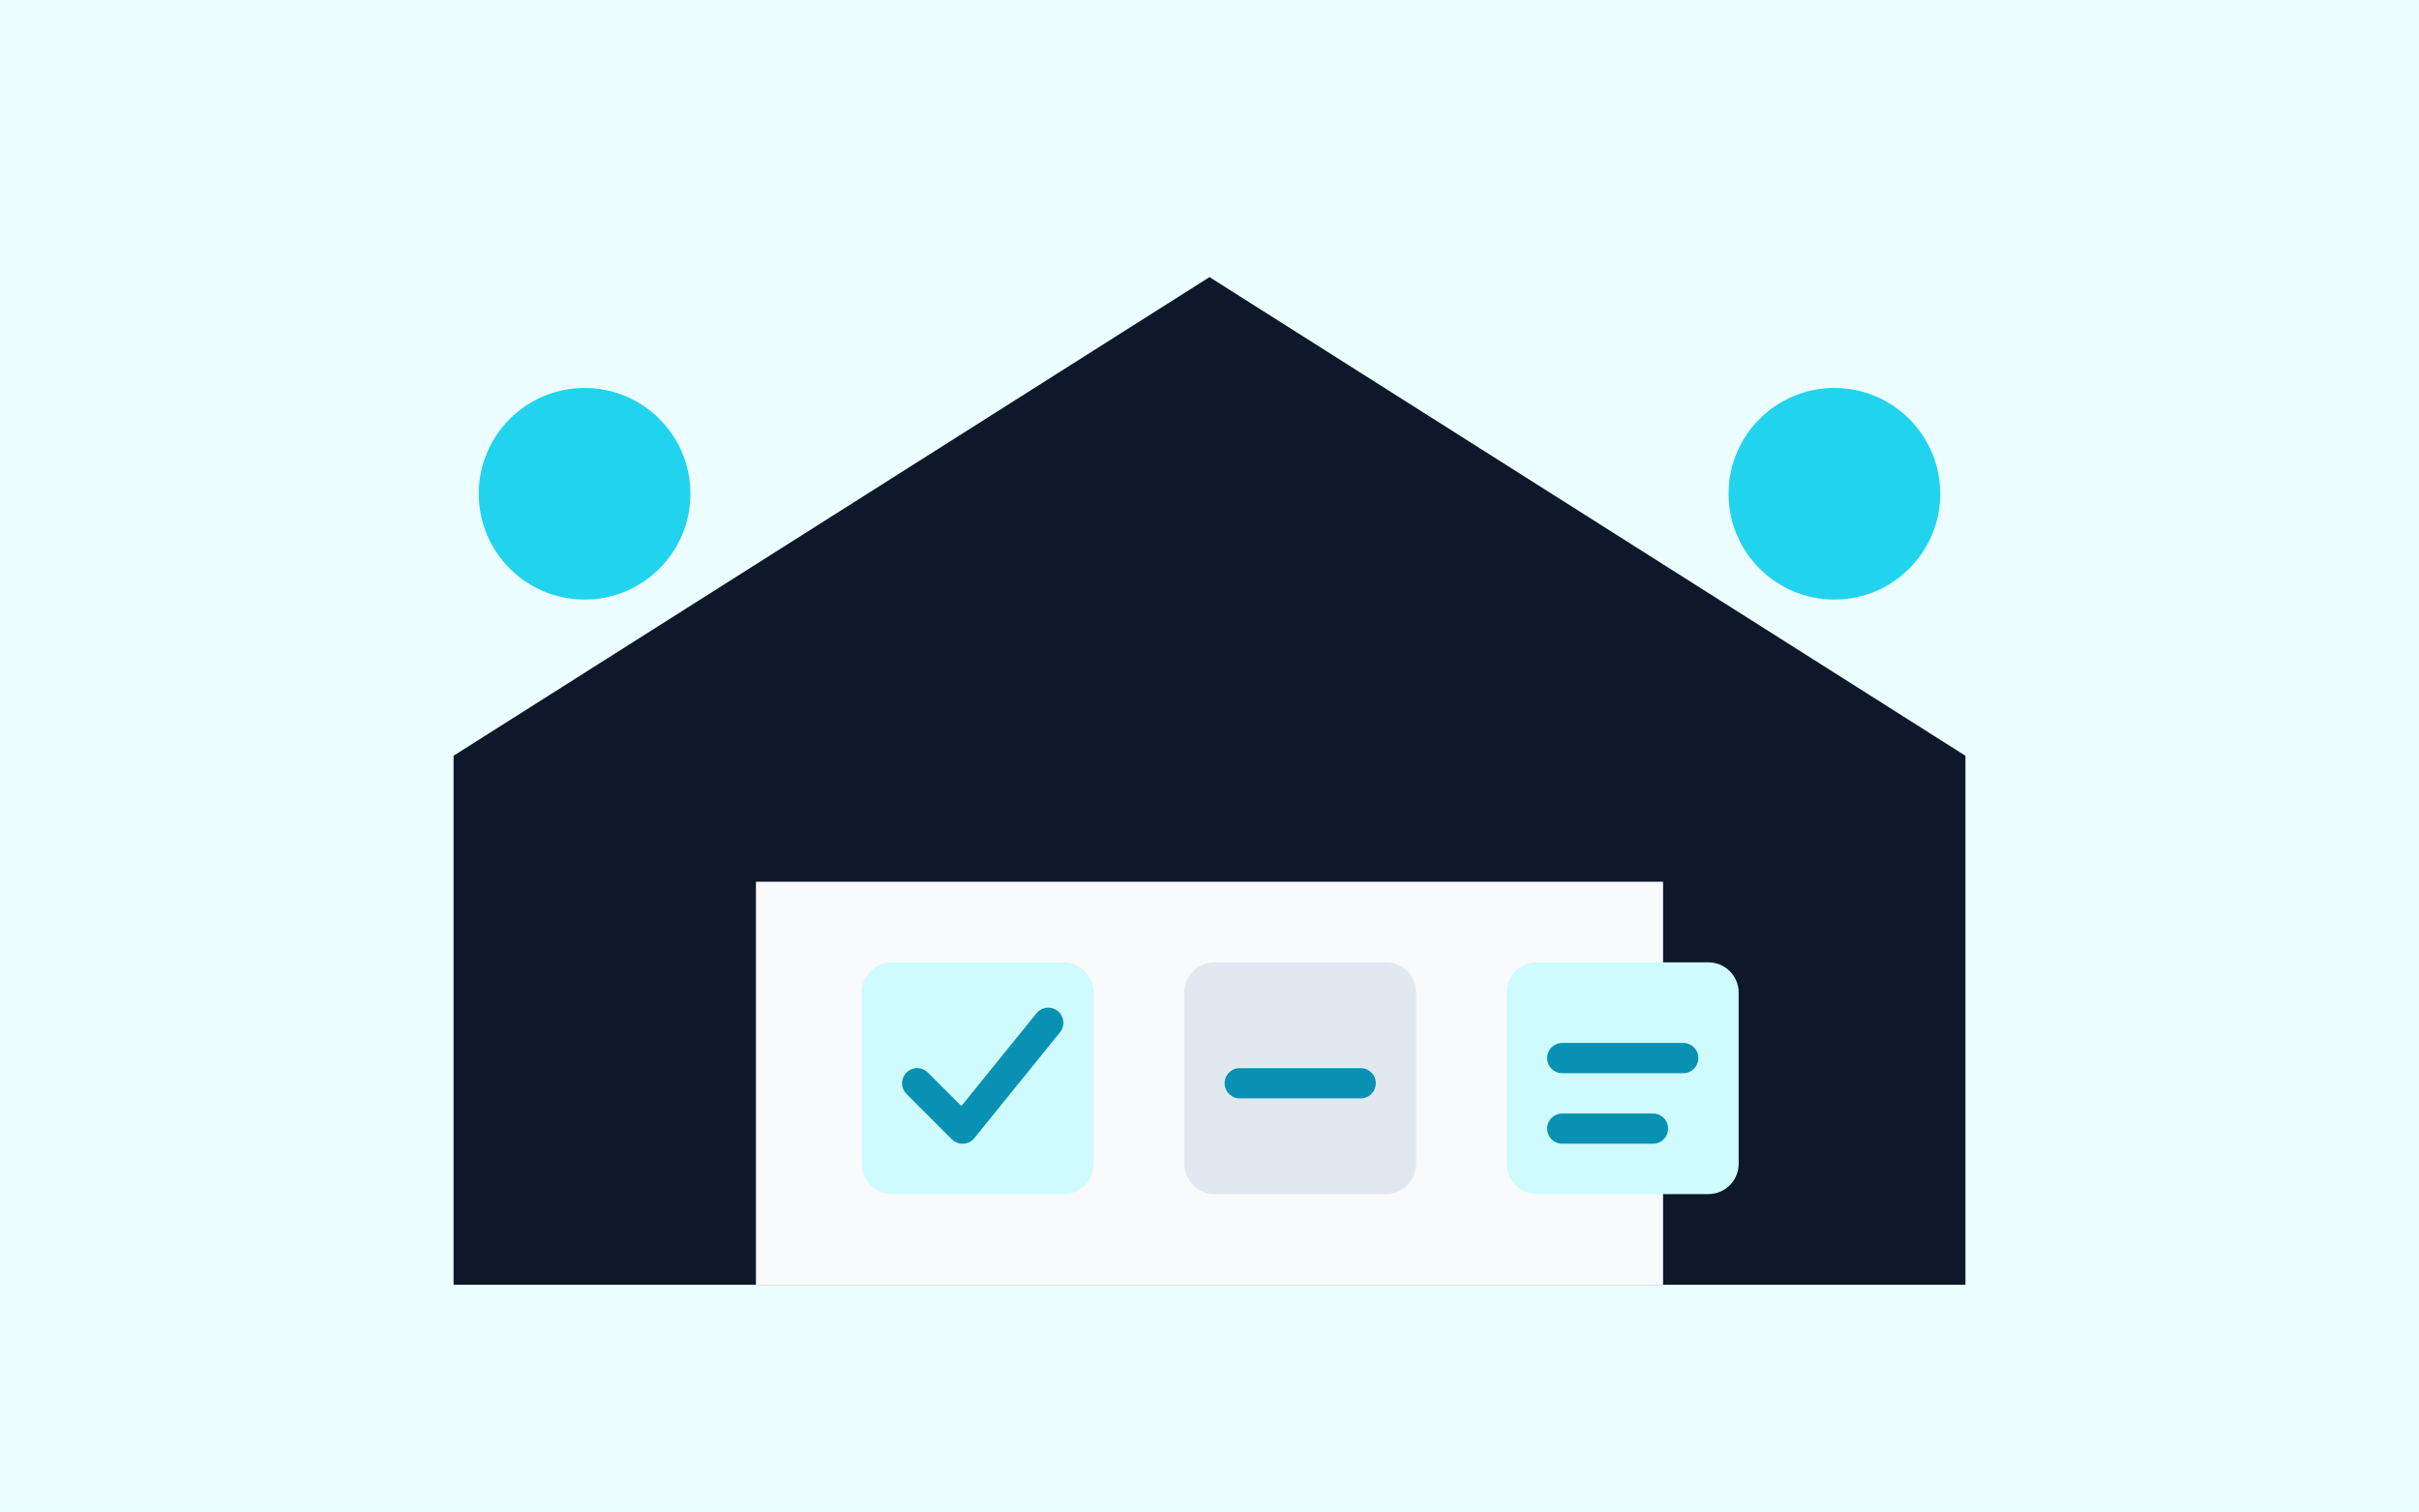
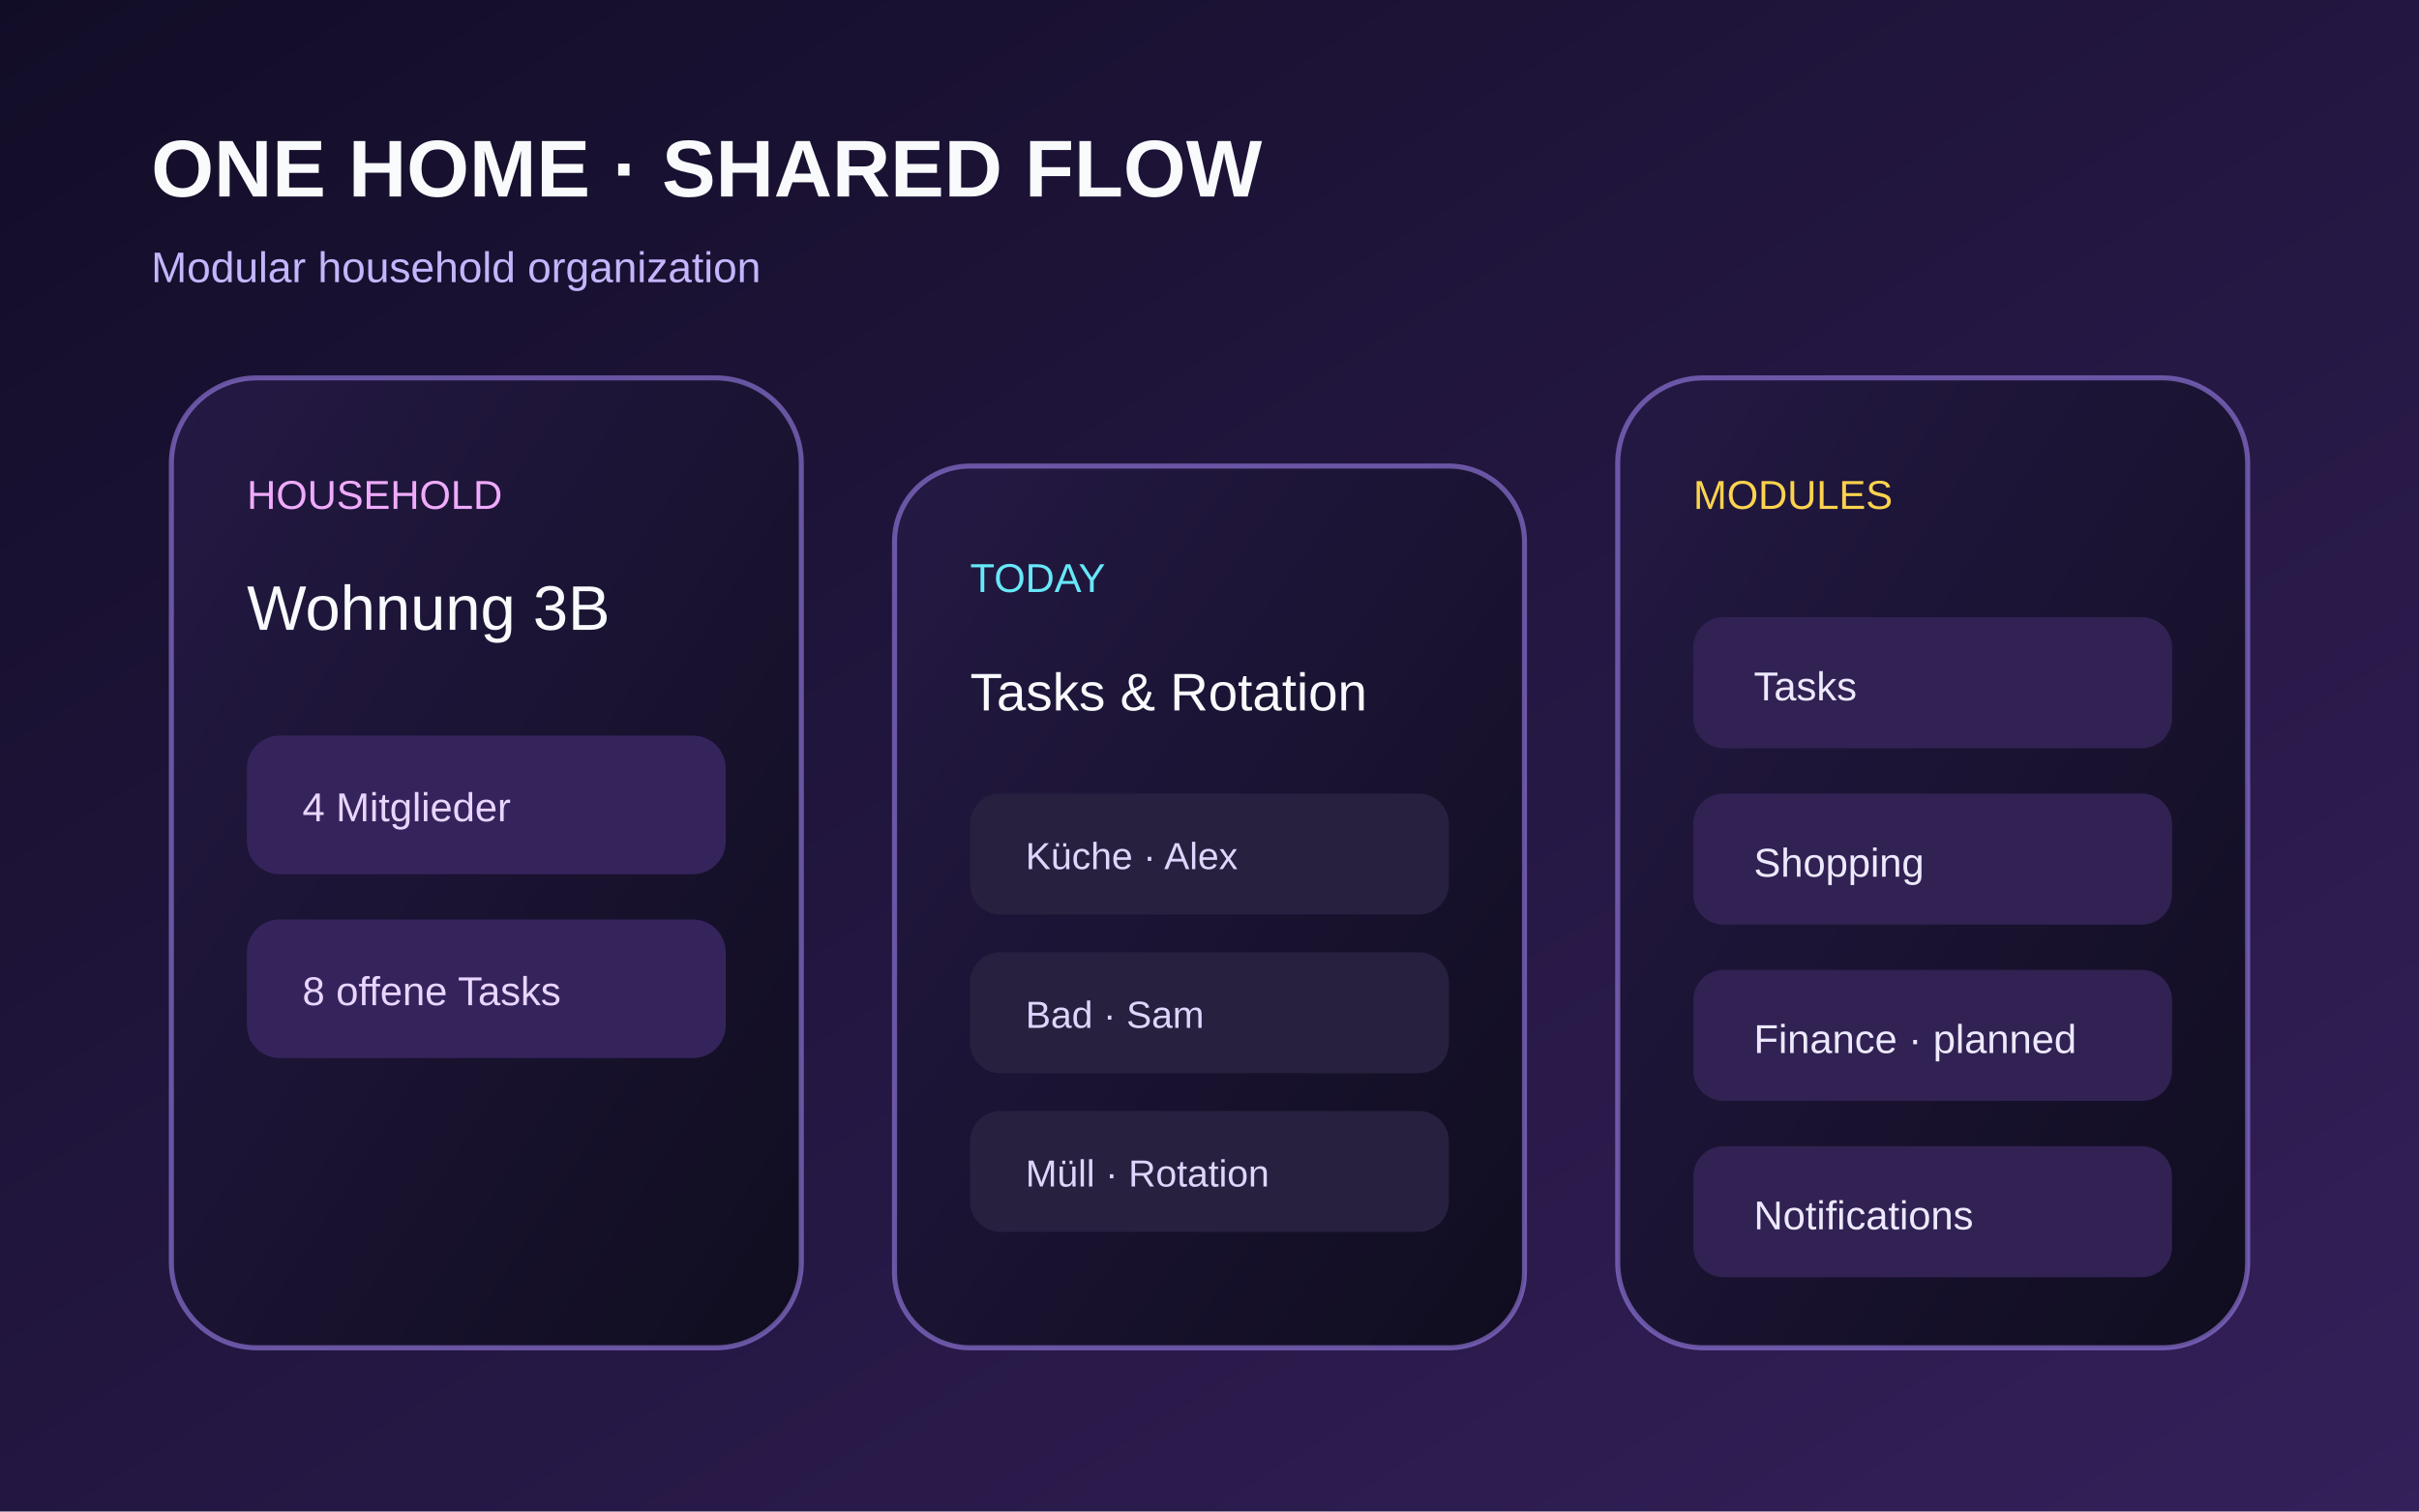
- <svg xmlns="http://www.w3.org/2000/svg" viewBox="0 0 960 600" role="img" aria-labelledby="title desc">
-   <rect width="960" height="600" fill="#ecfeff" />
-   <path d="M180 300 480 110l300 190v210H180V300Z" fill="#0f172a" />
-   <path d="M300 510V350h360v160" fill="#f8fafc" />
-   <rect x="342" y="382" width="92" height="92" rx="12" fill="#cffafe" />
-   <rect x="470" y="382" width="92" height="92" rx="12" fill="#e2e8f0" />
-   <rect x="598" y="382" width="92" height="92" rx="12" fill="#cffafe" />
-   <path d="m364 430 18 18 34-42M492 430h48M620 420h48M620 448h36" stroke="#0891b2" stroke-width="12" stroke-linecap="round" stroke-linejoin="round" fill="none" />
-   <circle cx="232" cy="196" r="42" fill="#22d3ee" />
-   <circle cx="728" cy="196" r="42" fill="#22d3ee" />
+ <svg xmlns="http://www.w3.org/2000/svg" viewBox="0 0 960 600" role="img" aria-labelledby="t d">
+   <defs>
+     <linearGradient id="b" x2="1" y2="1">
+       <stop stop-color="#120d27" />
+       <stop offset="1" stop-color="#34205a" />
+     </linearGradient>
+     <linearGradient id="p" y2="1">
+       <stop stop-color="#241944" />
+       <stop offset="1" stop-color="#100d1f" />
+     </linearGradient>
+   </defs>
+   <rect width="960" height="600" fill="url(#b)" />
+   <text x="60" y="78" fill="#f8fafc" font-family="Arial" font-size="32" font-weight="700">ONE HOME · SHARED FLOW</text>
+   <text x="60" y="112" fill="#c4b5fd" font-family="Arial" font-size="17">Modular household organization</text>
+   <g fill="url(#p)" stroke="#a78bfa" stroke-opacity=".55" stroke-width="2">
+     <rect x="68" y="150" width="250" height="385" rx="34" />
+     <rect x="355" y="185" width="250" height="350" rx="30" />
+     <rect x="642" y="150" width="250" height="385" rx="34" />
+   </g>
+   <g font-family="Arial">
+     <text x="98" y="202" fill="#f0abfc" font-size="16">HOUSEHOLD</text>
+     <text x="98" y="250" fill="#f8fafc" font-size="25">Wohnung 3B</text>
+     <g fill="#35245c">
+       <rect x="98" y="292" width="190" height="55" rx="13" />
+       <rect x="98" y="365" width="190" height="55" rx="13" />
+     </g>
+     <text x="120" y="326" fill="#e9d5ff" font-size="16">4 Mitglieder</text>
+     <text x="120" y="399" fill="#e9d5ff" font-size="16">8 offene Tasks</text>
+     <text x="385" y="235" fill="#67e8f9" font-size="16">TODAY</text>
+     <text x="385" y="282" fill="#f8fafc" font-size="21">Tasks &amp; Rotation</text>
+     <g fill="#27203f">
+       <rect x="385" y="315" width="190" height="48" rx="12" />
+       <rect x="385" y="378" width="190" height="48" rx="12" />
+       <rect x="385" y="441" width="190" height="48" rx="12" />
+     </g>
+     <text x="407" y="345" fill="#ddd6fe" font-size="15">Küche · Alex</text>
+     <text x="407" y="408" fill="#ddd6fe" font-size="15">Bad · Sam</text>
+     <text x="407" y="471" fill="#ddd6fe" font-size="15">Müll · Rotation</text>
+     <text x="672" y="202" fill="#fcd34d" font-size="16">MODULES</text>
+     <g fill="#312253">
+       <rect x="672" y="245" width="190" height="52" rx="12" />
+       <rect x="672" y="315" width="190" height="52" rx="12" />
+       <rect x="672" y="385" width="190" height="52" rx="12" />
+       <rect x="672" y="455" width="190" height="52" rx="12" />
+     </g>
+     <text x="696" y="278" fill="#ede9fe" font-size="16">Tasks</text>
+     <text x="696" y="348" fill="#ede9fe" font-size="16">Shopping</text>
+     <text x="696" y="418" fill="#ede9fe" font-size="16">Finance · planned</text>
+     <text x="696" y="488" fill="#ede9fe" font-size="16">Notifications</text>
+   </g>
</svg>
